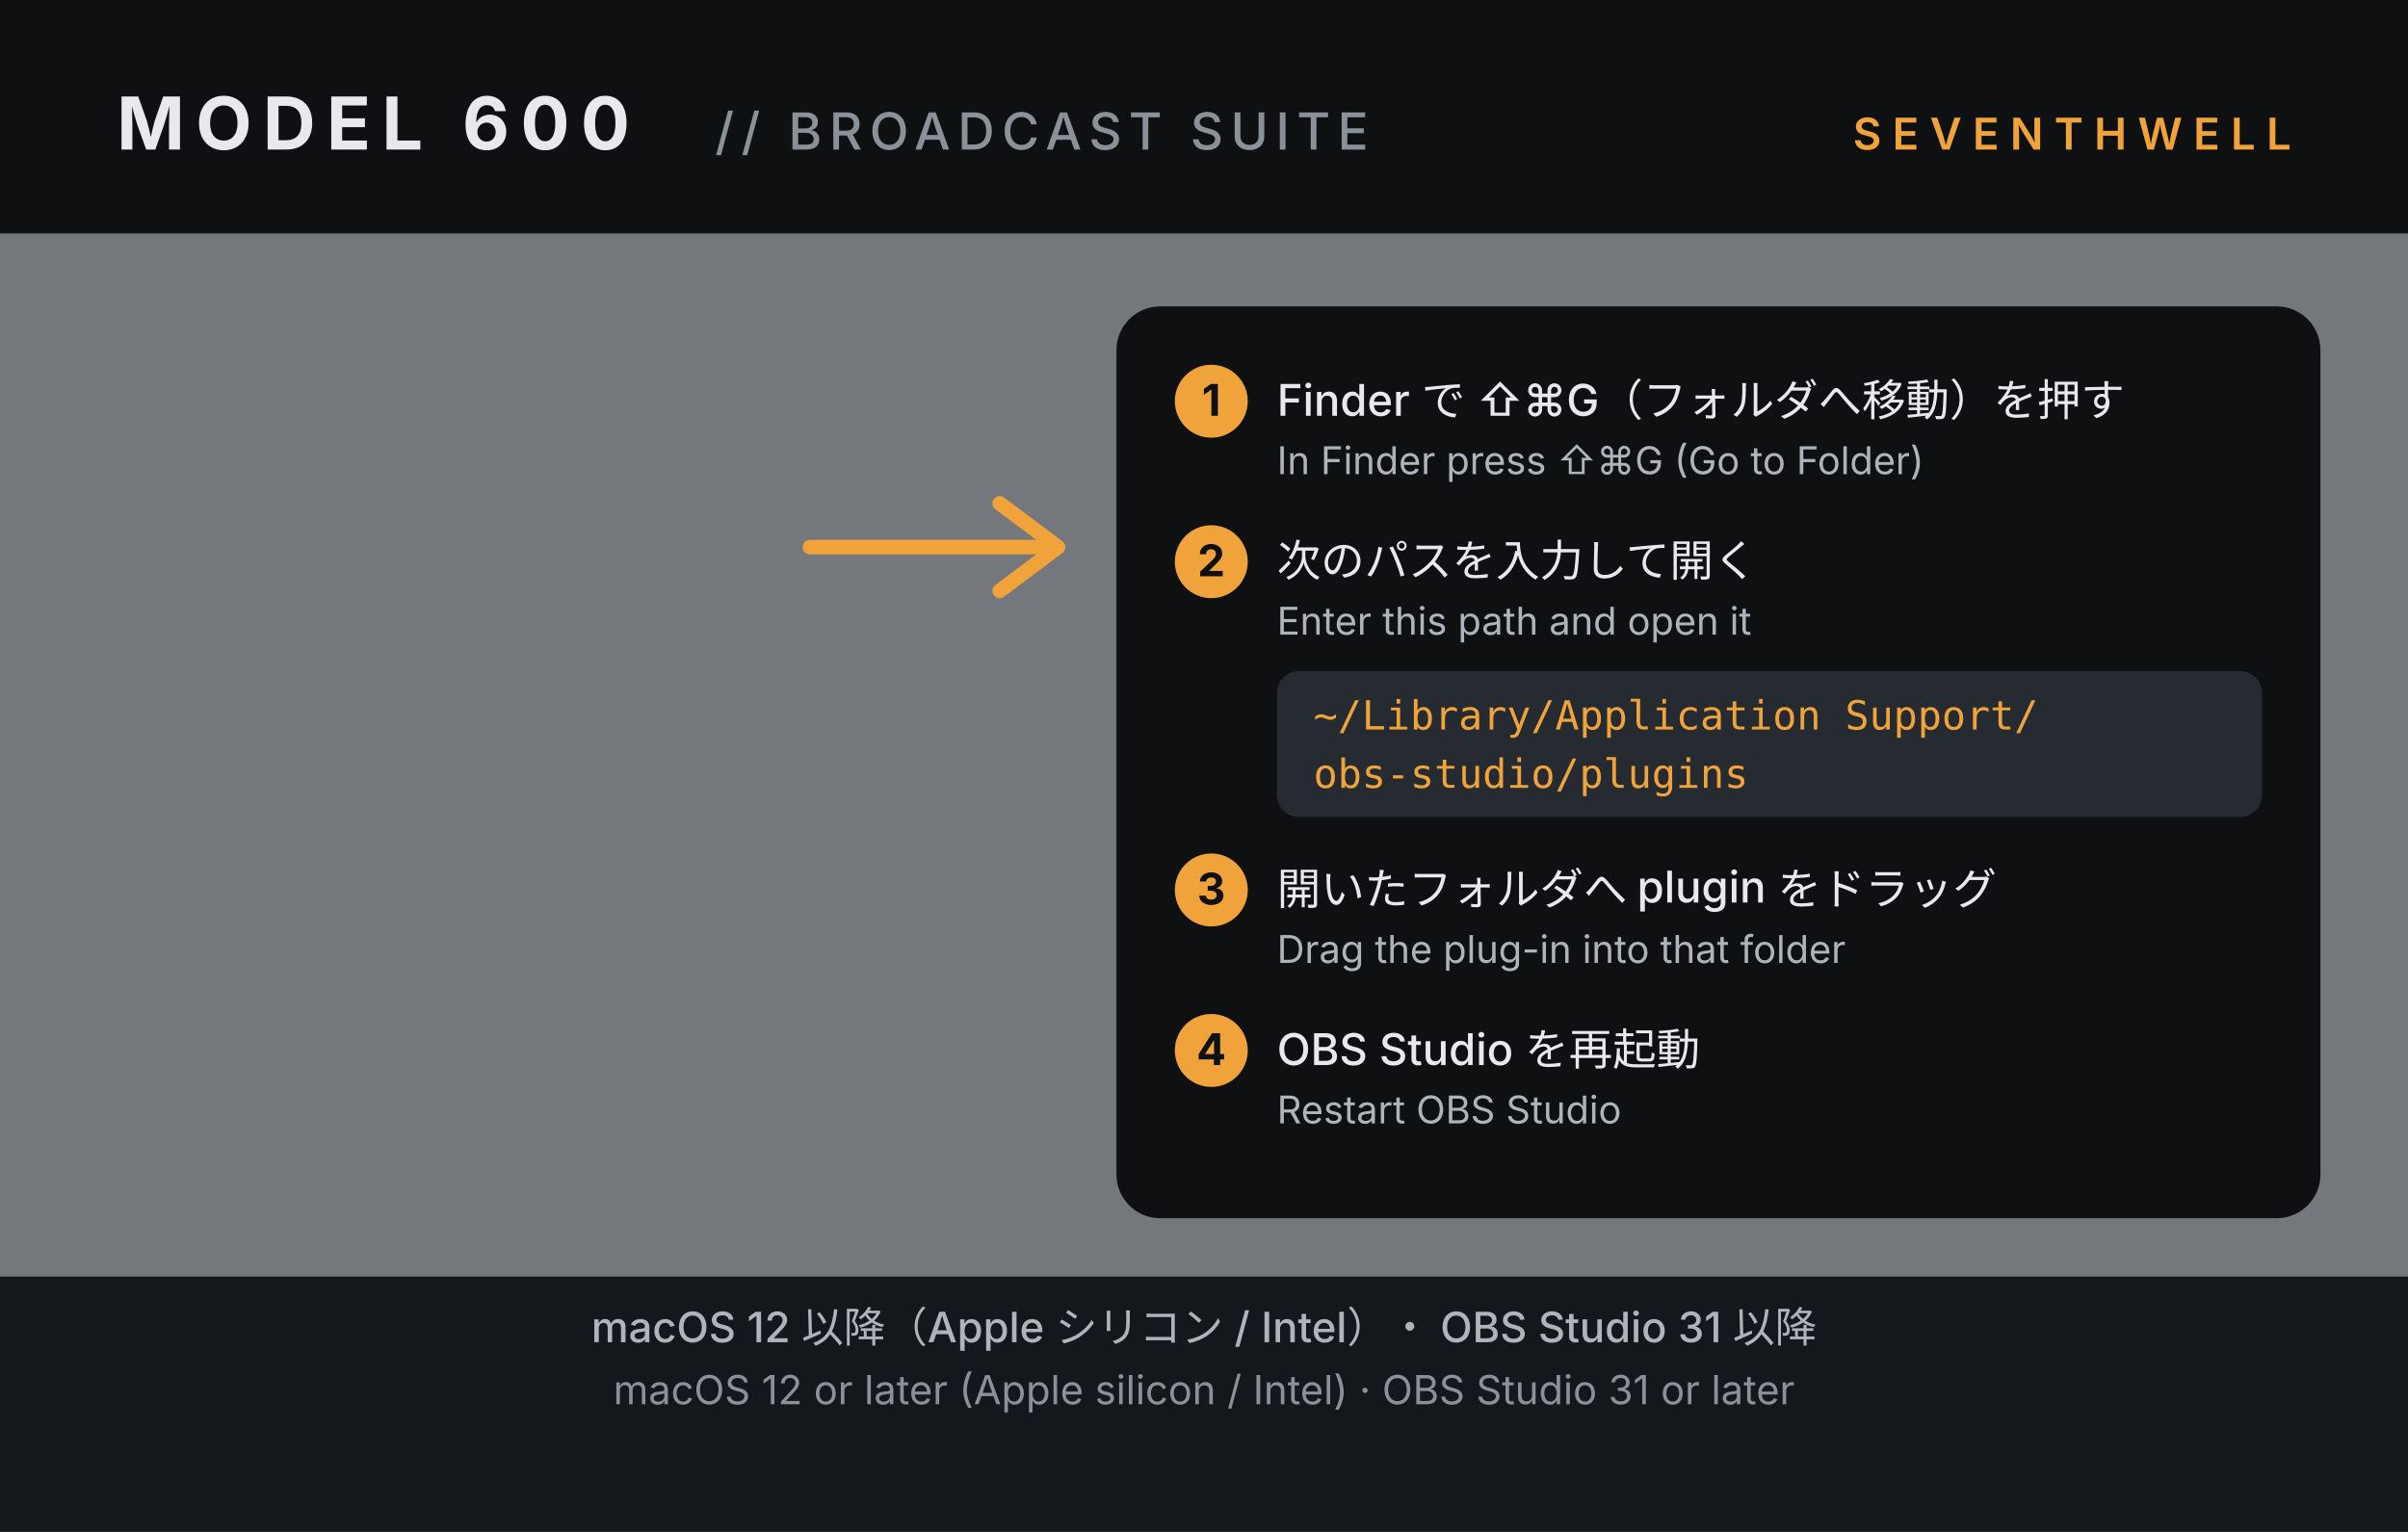
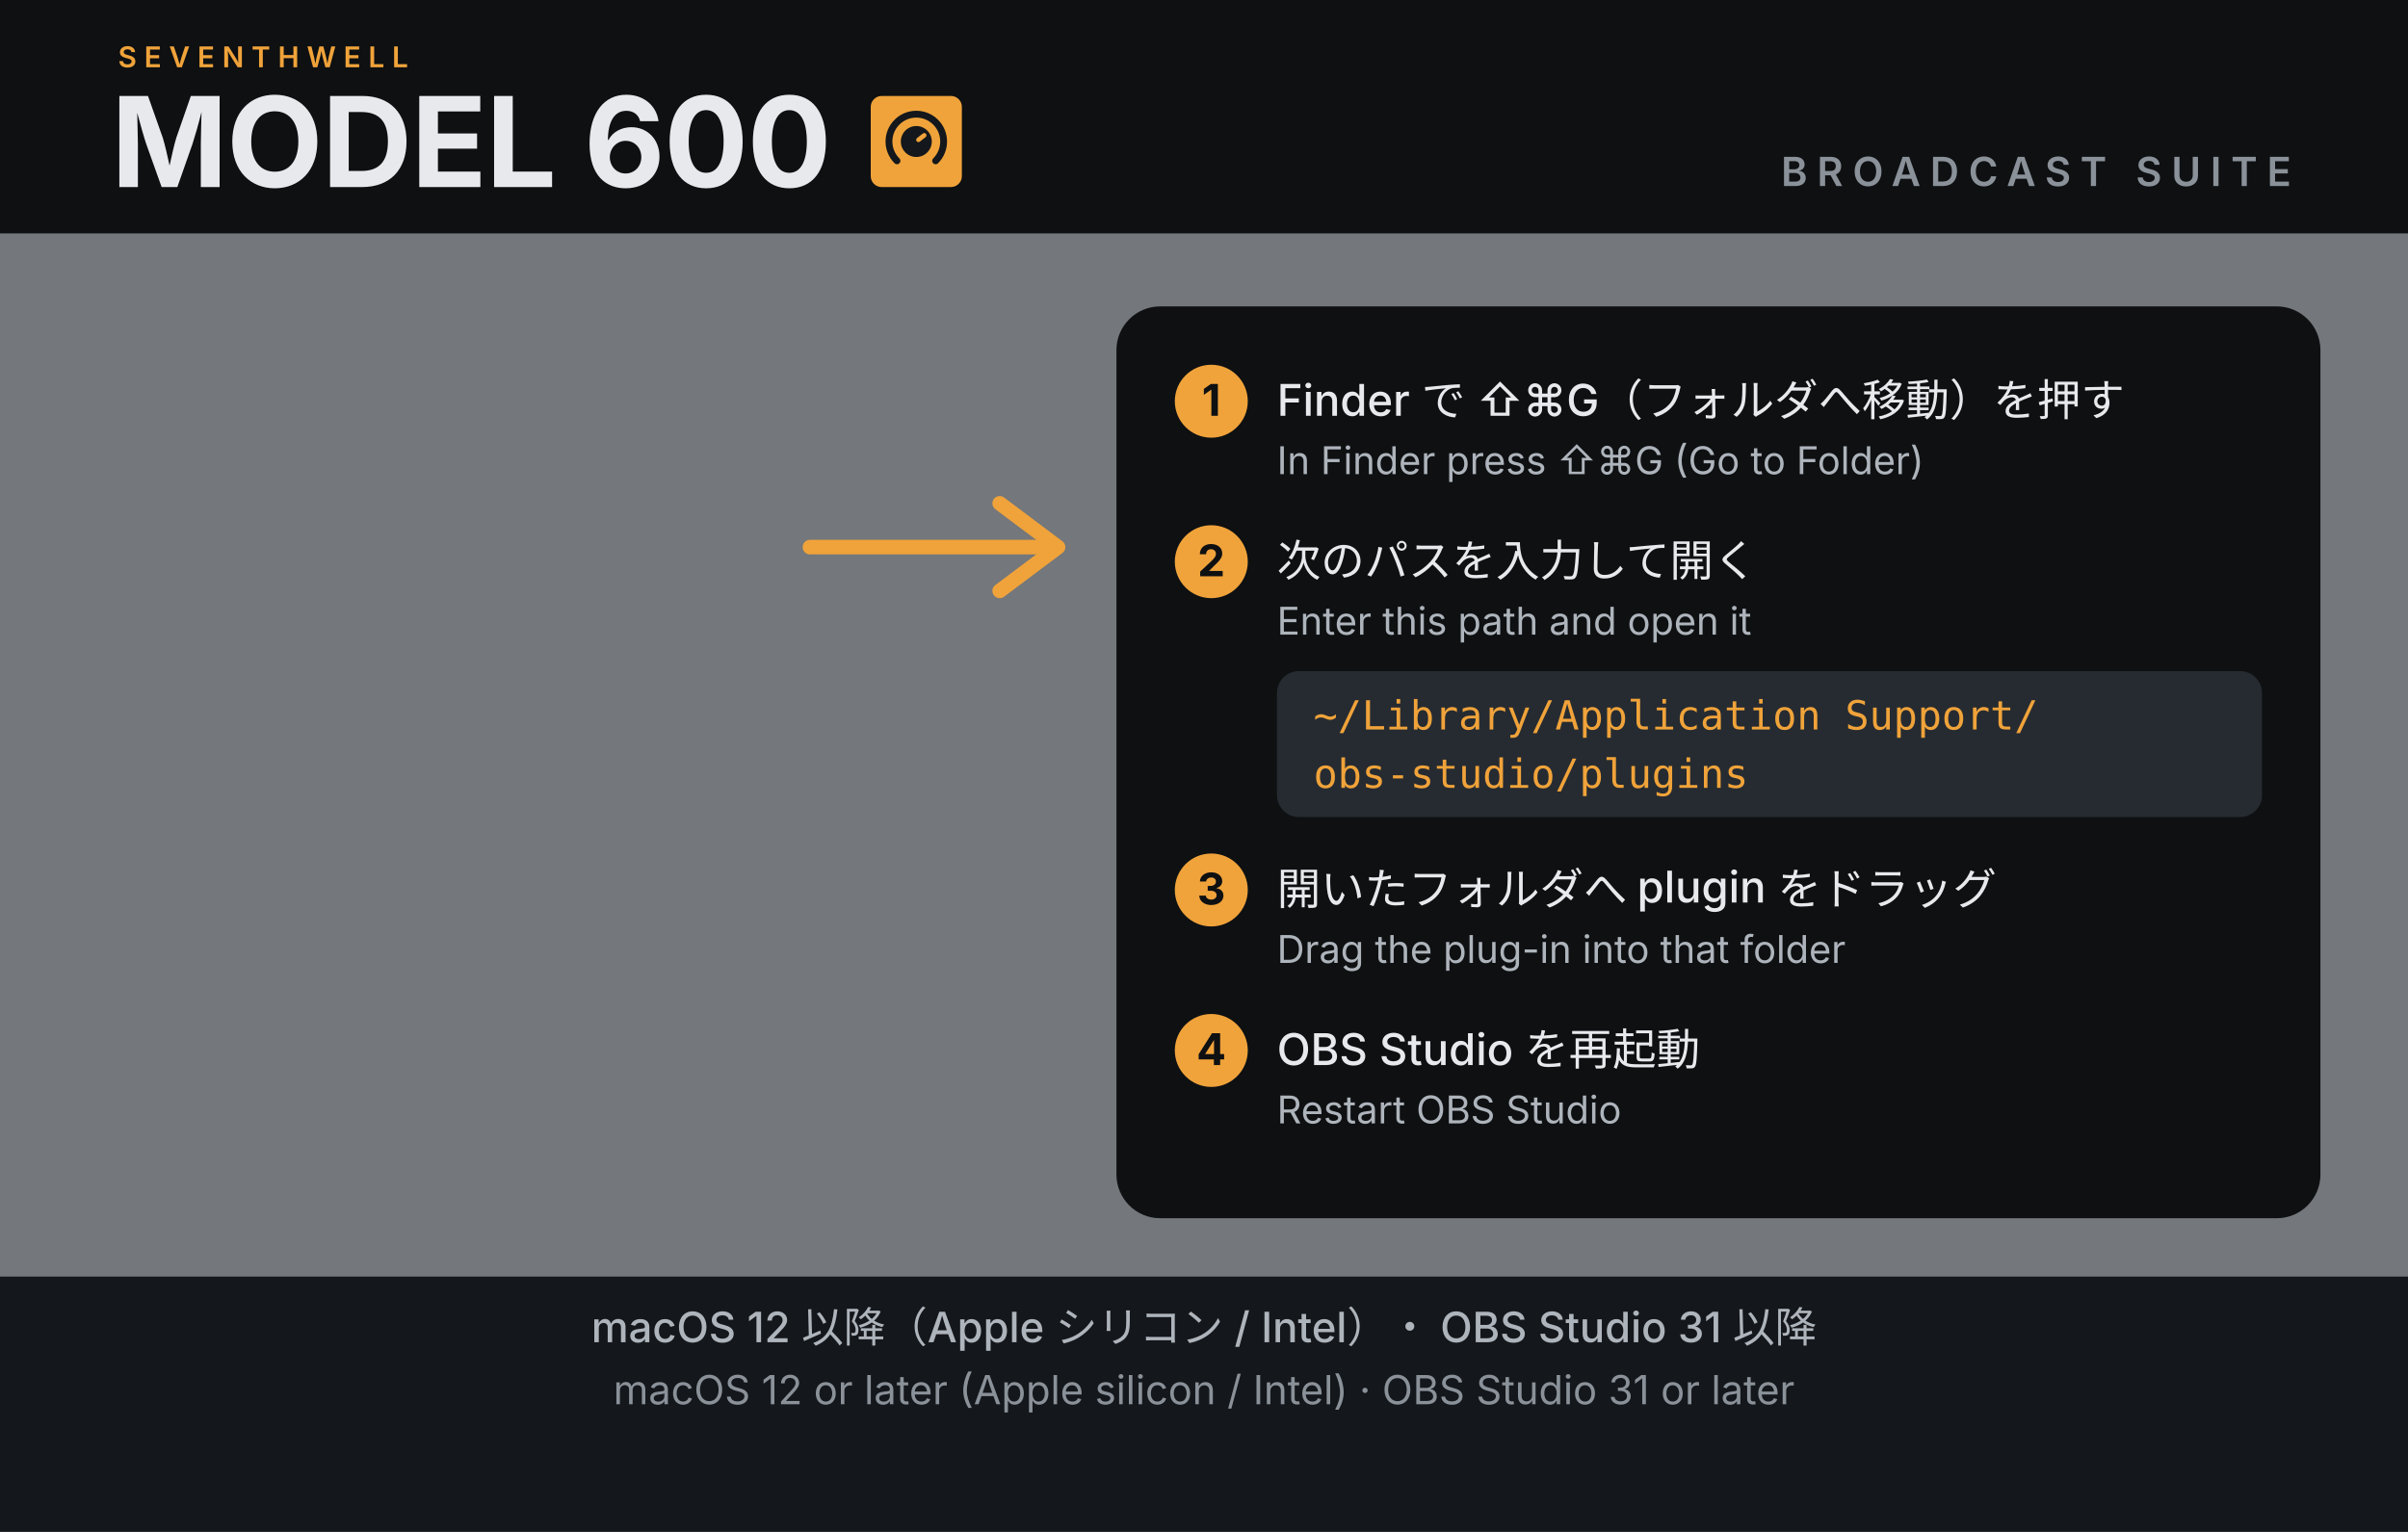
<svg xmlns="http://www.w3.org/2000/svg" width="660" height="420" viewBox="0 0 660 420">
  <style>@font-face { font-family: Inter; font-weight: 700; src: url('file:///home/user/model_600/resources/fonts/Inter-Bold.otf'); }@font-face { font-family: Inter; font-weight: 600; src: url('file:///home/user/model_600/resources/fonts/Inter-SemiBold.otf'); }@font-face { font-family: Inter; font-weight: 500; src: url('file:///home/user/model_600/resources/fonts/Inter-Medium.otf'); }@font-face { font-family: Inter; font-weight: 400; src: url('file:///home/user/model_600/resources/fonts/Inter-Regular.otf'); }</style>
  <rect width="660" height="420" fill="#14171B" />
  <rect width="660" height="64" fill="#0E1012" />
  <rect y="64" width="660" height="286" fill="#74777B" />
-   <text x="32" y="41" text-anchor="start" font-family="Inter, 'Noto Sans CJK JP'" font-weight="700" font-size="20" letter-spacing="3" fill="#E7E9EC">MODEL 600</text>
-   <text x="196" y="41" text-anchor="start" font-family="Inter, 'Noto Sans CJK JP'" font-weight="500" font-size="14" letter-spacing="2" fill="#8A9199">// BROADCAST SUITE</text>
-   <text x="628" y="41" text-anchor="end" font-family="Inter, 'Noto Sans CJK JP'" font-weight="600" font-size="12" letter-spacing="3" fill="#F0A33A">SEVENTHWELL</text>
+   <svg x="32" y="12" width="232.35" height="40" viewBox="0 0 649.71 111.85">
+     <g transform="translate(2,18.01)">
+       <path d="M6.209 0.247C10.033 0.247 12.268 -1.676 12.268 -4.49C12.268 -7.283 9.937 -8.519 7.562 -9.088L6.069 -9.475C4.77 -9.797 3.341 -10.334 3.341 -11.677C3.341 -12.891 4.437 -13.782 6.241 -13.782C7.971 -13.782 9.131 -12.987 9.271 -11.623H12.053C11.978 -14.298 9.7 -16.221 6.284 -16.221C2.933 -16.221 0.44 -14.33 0.44 -11.505C0.44 -9.249 2.02 -7.896 4.694 -7.208L6.51 -6.735C8.239 -6.284 9.399 -5.758 9.399 -4.512C9.399 -3.137 8.078 -2.202 6.188 -2.202C4.383 -2.202 2.954 -3.019 2.825 -4.705H0.0C0.129 -1.547 2.481 0.247 6.209 0.247ZM20.619 0.0H31.061V-2.417H23.488V-6.886H30.459V-9.271H23.488V-13.589H31.018V-16.006H20.619ZM44.29 0.0H47.92L53.528 -16.006H50.391L47.641 -7.691C47.19 -6.263 46.707 -4.512 46.127 -2.288C45.536 -4.49 45.02 -6.273 44.569 -7.691L41.733 -16.006H38.586ZM61.386 0.0H71.827V-2.417H64.254V-6.886H71.225V-9.271H64.254V-13.589H71.784V-16.006H61.386ZM80.426 0.0H83.348V-7.949C83.348 -8.841 83.251 -10.527 83.144 -12.504C84.218 -10.42 84.819 -9.281 85.657 -7.938L90.652 0.0H93.907V-16.006H90.996V-7.605C90.996 -6.628 91.061 -5.006 91.168 -3.459C90.47 -5.06 89.772 -6.273 89.202 -7.187L83.67 -16.006H80.426ZM102.13 -13.589H107.072V0.0H109.94V-13.589H114.871V-16.006H102.13ZM123.093 0.0H125.962V-6.972H133.406V0.0H136.274V-16.006H133.406V-9.389H125.962V-16.006H123.093ZM148.461 0.0H151.748L154.079 -8.841C154.391 -10.033 154.595 -11.279 154.81 -12.601C155.046 -11.226 155.271 -9.958 155.561 -8.841L157.893 0.0H161.18L165.509 -16.006H162.415L160.342 -7.487C160.009 -6.048 159.719 -4.415 159.45 -2.847C159.16 -4.415 158.859 -6.048 158.505 -7.487L156.346 -16.006H153.306L151.136 -7.487C150.77 -6.037 150.48 -4.383 150.19 -2.793C149.922 -4.383 149.643 -6.037 149.31 -7.487L147.226 -16.006H144.143ZM173.377 0.0H183.819V-2.417H176.245V-6.886H183.217V-9.271H176.245V-13.589H183.776V-16.006H173.377ZM192.417 0.0H202.354V-2.417H195.286V-16.006H192.417ZM210.577 0.0H220.513V-2.417H213.445V-16.006H210.577Z" fill="#F0A33A" />
+     </g>
+     <g transform="translate(2,109.85)">
+       <path d="M0.0 0.0H14.203V-32.953C14.203 -38.203 13.828 -48.469 13.688 -56.953C16.172 -47.578 18.984 -37.781 20.625 -32.953L32.391 0.0H44.438L56.016 -32.953C57.656 -37.922 60.609 -48.094 62.953 -57.516C62.812 -48.703 62.438 -38.203 62.438 -32.953V0.0H76.828V-69.844H54.797L43.641 -37.781C42.234 -33.328 40.078 -24.0 38.484 -16.453C36.844 -24.047 34.688 -33.375 33.281 -37.781L21.938 -69.844H0.0ZM119.134 0.938C137.649 0.938 151.712 -12.141 151.712 -34.875C151.712 -57.703 137.649 -70.781 119.134 -70.781C100.618 -70.781 86.556 -57.703 86.556 -34.875C86.556 -12.188 100.618 0.938 119.134 0.938ZM119.134 -11.766C108.306 -11.766 101.087 -19.922 101.087 -34.875C101.087 -49.875 108.306 -58.078 119.134 -58.078C129.962 -58.078 137.181 -49.922 137.181 -34.875C137.181 -19.922 129.962 -11.766 119.134 -11.766ZM186.049 0.0C207.283 0.0 220.08 -13.125 220.08 -34.969C220.08 -56.719 207.283 -69.844 186.283 -69.844H161.486V0.0ZM175.783 -12.328V-57.516H185.439C198.799 -57.516 205.83 -50.578 205.83 -34.969C205.83 -19.266 198.799 -12.328 185.346 -12.328ZM229.854 0.0H276.683V-11.859H244.151V-29.438H274.151V-41.109H244.151V-57.984H276.589V-69.844H229.854ZM287.207 0.0H331.644V-11.859H301.504V-69.844H287.207ZM388.037 0.938C403.459 0.938 413.959 -9.234 413.959 -23.344C413.959 -36.469 404.771 -45.891 392.443 -45.891C384.803 -45.891 378.053 -42.234 374.912 -36.141H374.443C374.443 -49.922 379.318 -58.453 388.553 -58.453C394.084 -58.453 397.974 -55.406 399.146 -50.484H413.209C411.803 -61.969 402.287 -70.781 388.553 -70.781C371.396 -70.781 360.381 -56.766 360.381 -33.281C360.381 -7.688 373.834 0.938 388.037 0.938ZM387.943 -10.406C381.006 -10.406 375.896 -16.031 375.896 -22.922C375.896 -29.766 381.193 -35.438 388.037 -35.438C394.974 -35.438 400.037 -30.0 400.037 -22.969C400.037 -15.844 394.834 -10.406 387.943 -10.406ZM449.702 0.938C467.421 0.938 477.686 -12.234 477.686 -34.875C477.686 -57.469 467.327 -70.781 449.702 -70.781C432.124 -70.781 421.764 -57.469 421.764 -34.875C421.764 -12.234 432.077 0.938 449.702 0.938ZM449.702 -10.922C441.077 -10.922 436.343 -19.547 436.343 -34.875C436.343 -50.203 441.124 -58.969 449.702 -58.969C458.327 -58.969 463.108 -50.25 463.108 -34.875C463.108 -19.547 458.327 -10.922 449.702 -10.922ZM513.476 0.938C531.195 0.938 541.461 -12.234 541.461 -34.875C541.461 -57.469 531.101 -70.781 513.476 -70.781C495.898 -70.781 485.539 -57.469 485.539 -34.875C485.539 -12.234 495.851 0.938 513.476 0.938ZM513.476 -10.922C504.851 -10.922 500.117 -19.547 500.117 -34.875C500.117 -50.203 504.898 -58.969 513.476 -58.969C522.101 -58.969 526.883 -50.25 526.883 -34.875C526.883 -19.547 522.101 -10.922 513.476 -10.922Z" fill="#E7E9EC" />
+     </g>
+     <rect x="577.87" y="40.01" width="69.84" height="69.84" rx="8.38" fill="#F0A33A" />
+     <path d="M597.97,89.74 A20.95,20.95 0 1 1 627.60,89.74" fill="none" stroke="#14171B" stroke-width="5.24" stroke-linecap="round" />
+     <circle cx="612.79" cy="74.93" r="11.87" fill="#14171B" />
+     <line x1="614.44" y1="73.64" x2="618.84" y2="70.20" stroke="#F0A33A" stroke-width="3.49" stroke-linecap="round" />
+   </svg>
+   <text x="628" y="51" text-anchor="end" font-family="Inter, 'Noto Sans CJK JP'" font-weight="600" font-size="11" letter-spacing="2.6" fill="#8A9199">BROADCAST SUITE</text>
  <text x="330.0" y="368" text-anchor="middle" font-family="Inter, 'Noto Sans CJK JP'" font-weight="500" font-size="11.5" letter-spacing="0" fill="#AEB4BB">macOS 12 以降（Apple シリコン / Intel）・ OBS Studio 31 以降</text>
  <text x="330.0" y="385" text-anchor="middle" font-family="Inter, 'Noto Sans CJK JP'" font-weight="400" font-size="11" letter-spacing="0" fill="#8A9199">macOS 12 or later (Apple silicon / Intel) · OBS Studio 31 or later</text>
  <path d="M222,150 H286" stroke="#F0A33A" stroke-width="4" stroke-linecap="round" />
  <path d="M274,138 L290,150 L274,162" fill="none" stroke="#F0A33A" stroke-width="4" stroke-linecap="round" stroke-linejoin="round" />
  <rect x="306" y="84" width="330" height="250" rx="12" fill="#0E1012" />
  <circle cx="332" cy="110" r="10" fill="#F0A33A" />
  <text x="332" y="114" text-anchor="middle" font-family="Inter, 'Noto Sans CJK JP'" font-weight="700" font-size="12" letter-spacing="0" fill="#0E1012">1</text>
  <text x="350" y="114" text-anchor="start" font-family="Inter, 'Noto Sans CJK JP'" font-weight="500" font-size="12" letter-spacing="0" fill="#E7E9EC">Finder で ⇧⌘G（フォルダへ移動）を押す</text>
  <text x="350" y="130" text-anchor="start" font-family="Inter, 'Noto Sans CJK JP'" font-weight="400" font-size="10.5" letter-spacing="0" fill="#AEB4BB">In Finder press ⇧⌘G (Go to Folder)</text>
  <circle cx="332" cy="154" r="10" fill="#F0A33A" />
  <text x="332" y="158" text-anchor="middle" font-family="Inter, 'Noto Sans CJK JP'" font-weight="700" font-size="12" letter-spacing="0" fill="#0E1012">2</text>
  <text x="350" y="158" text-anchor="start" font-family="Inter, 'Noto Sans CJK JP'" font-weight="500" font-size="12" letter-spacing="0" fill="#E7E9EC">次のパスを入力して開く</text>
  <text x="350" y="174" text-anchor="start" font-family="Inter, 'Noto Sans CJK JP'" font-weight="400" font-size="10.5" letter-spacing="0" fill="#AEB4BB">Enter this path and open it</text>
  <rect x="350" y="184" width="270" height="40" rx="6" fill="#262B31" />
  <text x="360" y="200" text-anchor="start" font-family="'DejaVu Sans Mono', monospace" font-weight="400" font-size="11" letter-spacing="0" fill="#F0A33A">~/Library/Application Support/</text>
  <text x="360" y="216" text-anchor="start" font-family="'DejaVu Sans Mono', monospace" font-weight="400" font-size="11" letter-spacing="0" fill="#F0A33A">obs-studio/plugins</text>
  <circle cx="332" cy="244" r="10" fill="#F0A33A" />
  <text x="332" y="248" text-anchor="middle" font-family="Inter, 'Noto Sans CJK JP'" font-weight="700" font-size="12" letter-spacing="0" fill="#0E1012">3</text>
  <text x="350" y="248" text-anchor="start" font-family="Inter, 'Noto Sans CJK JP'" font-weight="500" font-size="12" letter-spacing="0" fill="#E7E9EC">開いたフォルダへ plugin をドラッグ</text>
  <text x="350" y="264" text-anchor="start" font-family="Inter, 'Noto Sans CJK JP'" font-weight="400" font-size="10.5" letter-spacing="0" fill="#AEB4BB">Drag the plug-in into that folder</text>
  <circle cx="332" cy="288" r="10" fill="#F0A33A" />
  <text x="332" y="292" text-anchor="middle" font-family="Inter, 'Noto Sans CJK JP'" font-weight="700" font-size="12" letter-spacing="0" fill="#0E1012">4</text>
  <text x="350" y="292" text-anchor="start" font-family="Inter, 'Noto Sans CJK JP'" font-weight="500" font-size="12" letter-spacing="0" fill="#E7E9EC">OBS Studio を再起動</text>
  <text x="350" y="308" text-anchor="start" font-family="Inter, 'Noto Sans CJK JP'" font-weight="400" font-size="10.5" letter-spacing="0" fill="#AEB4BB">Restart OBS Studio</text>
</svg>
